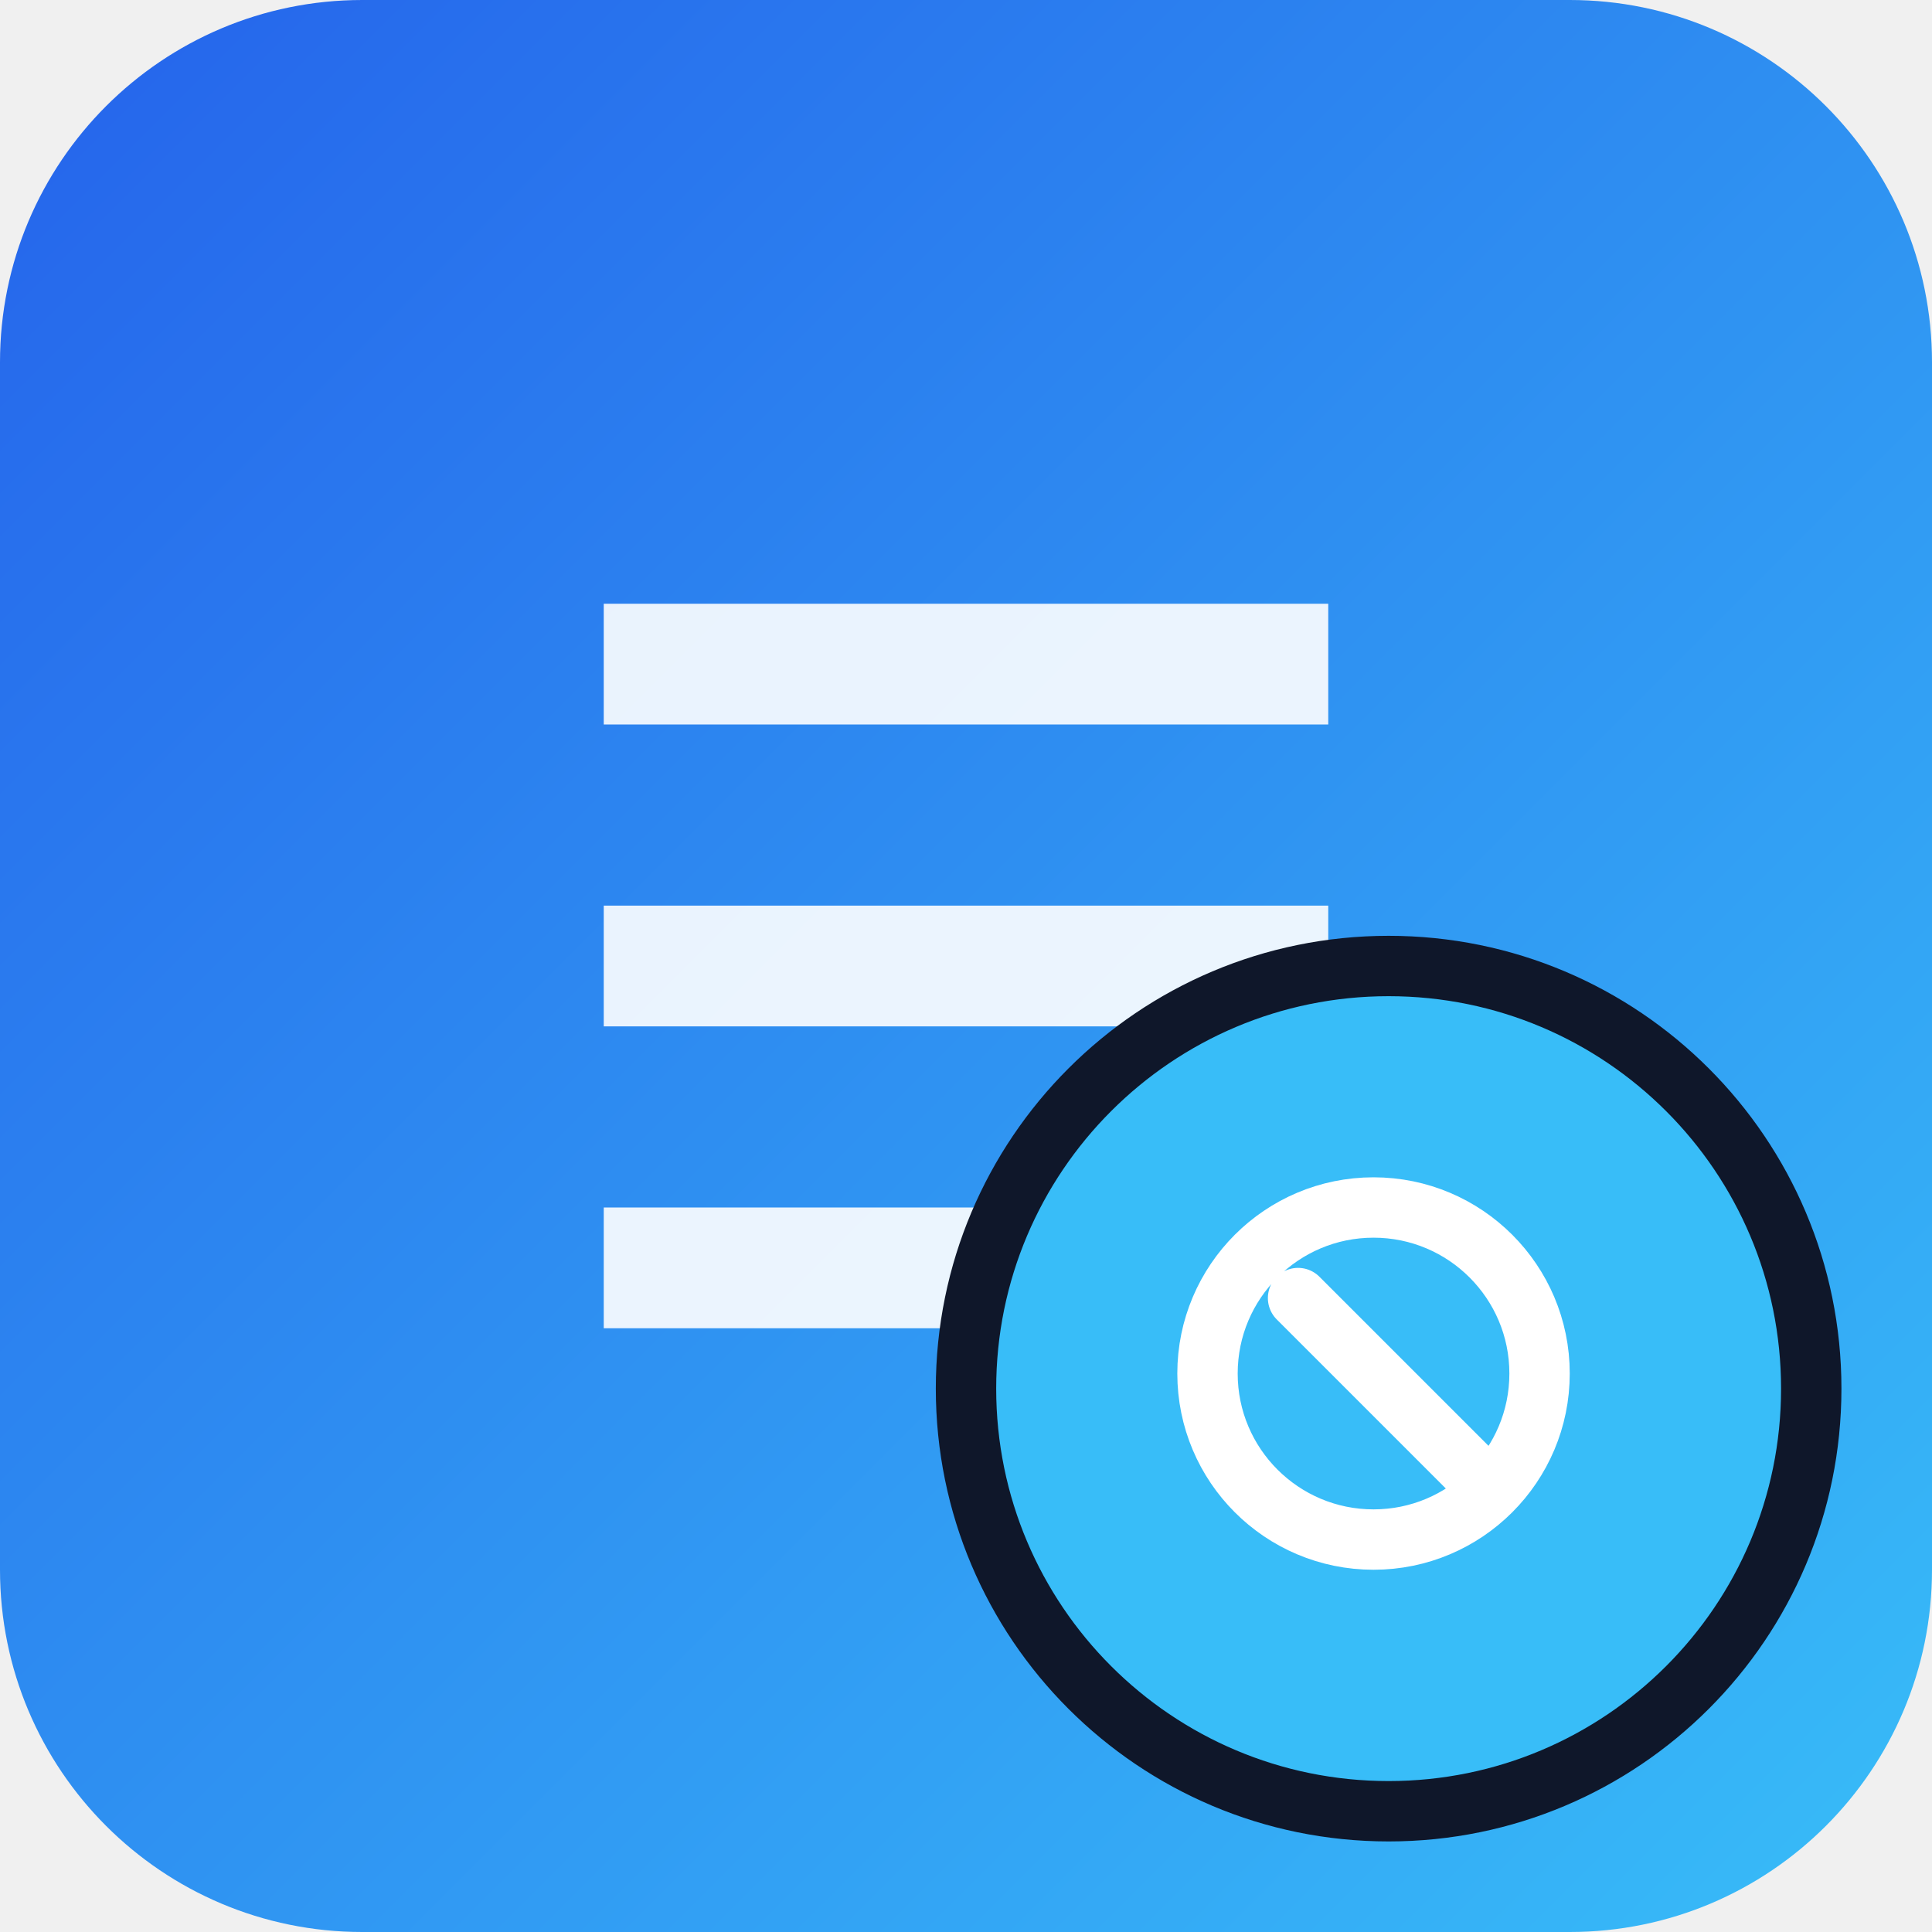
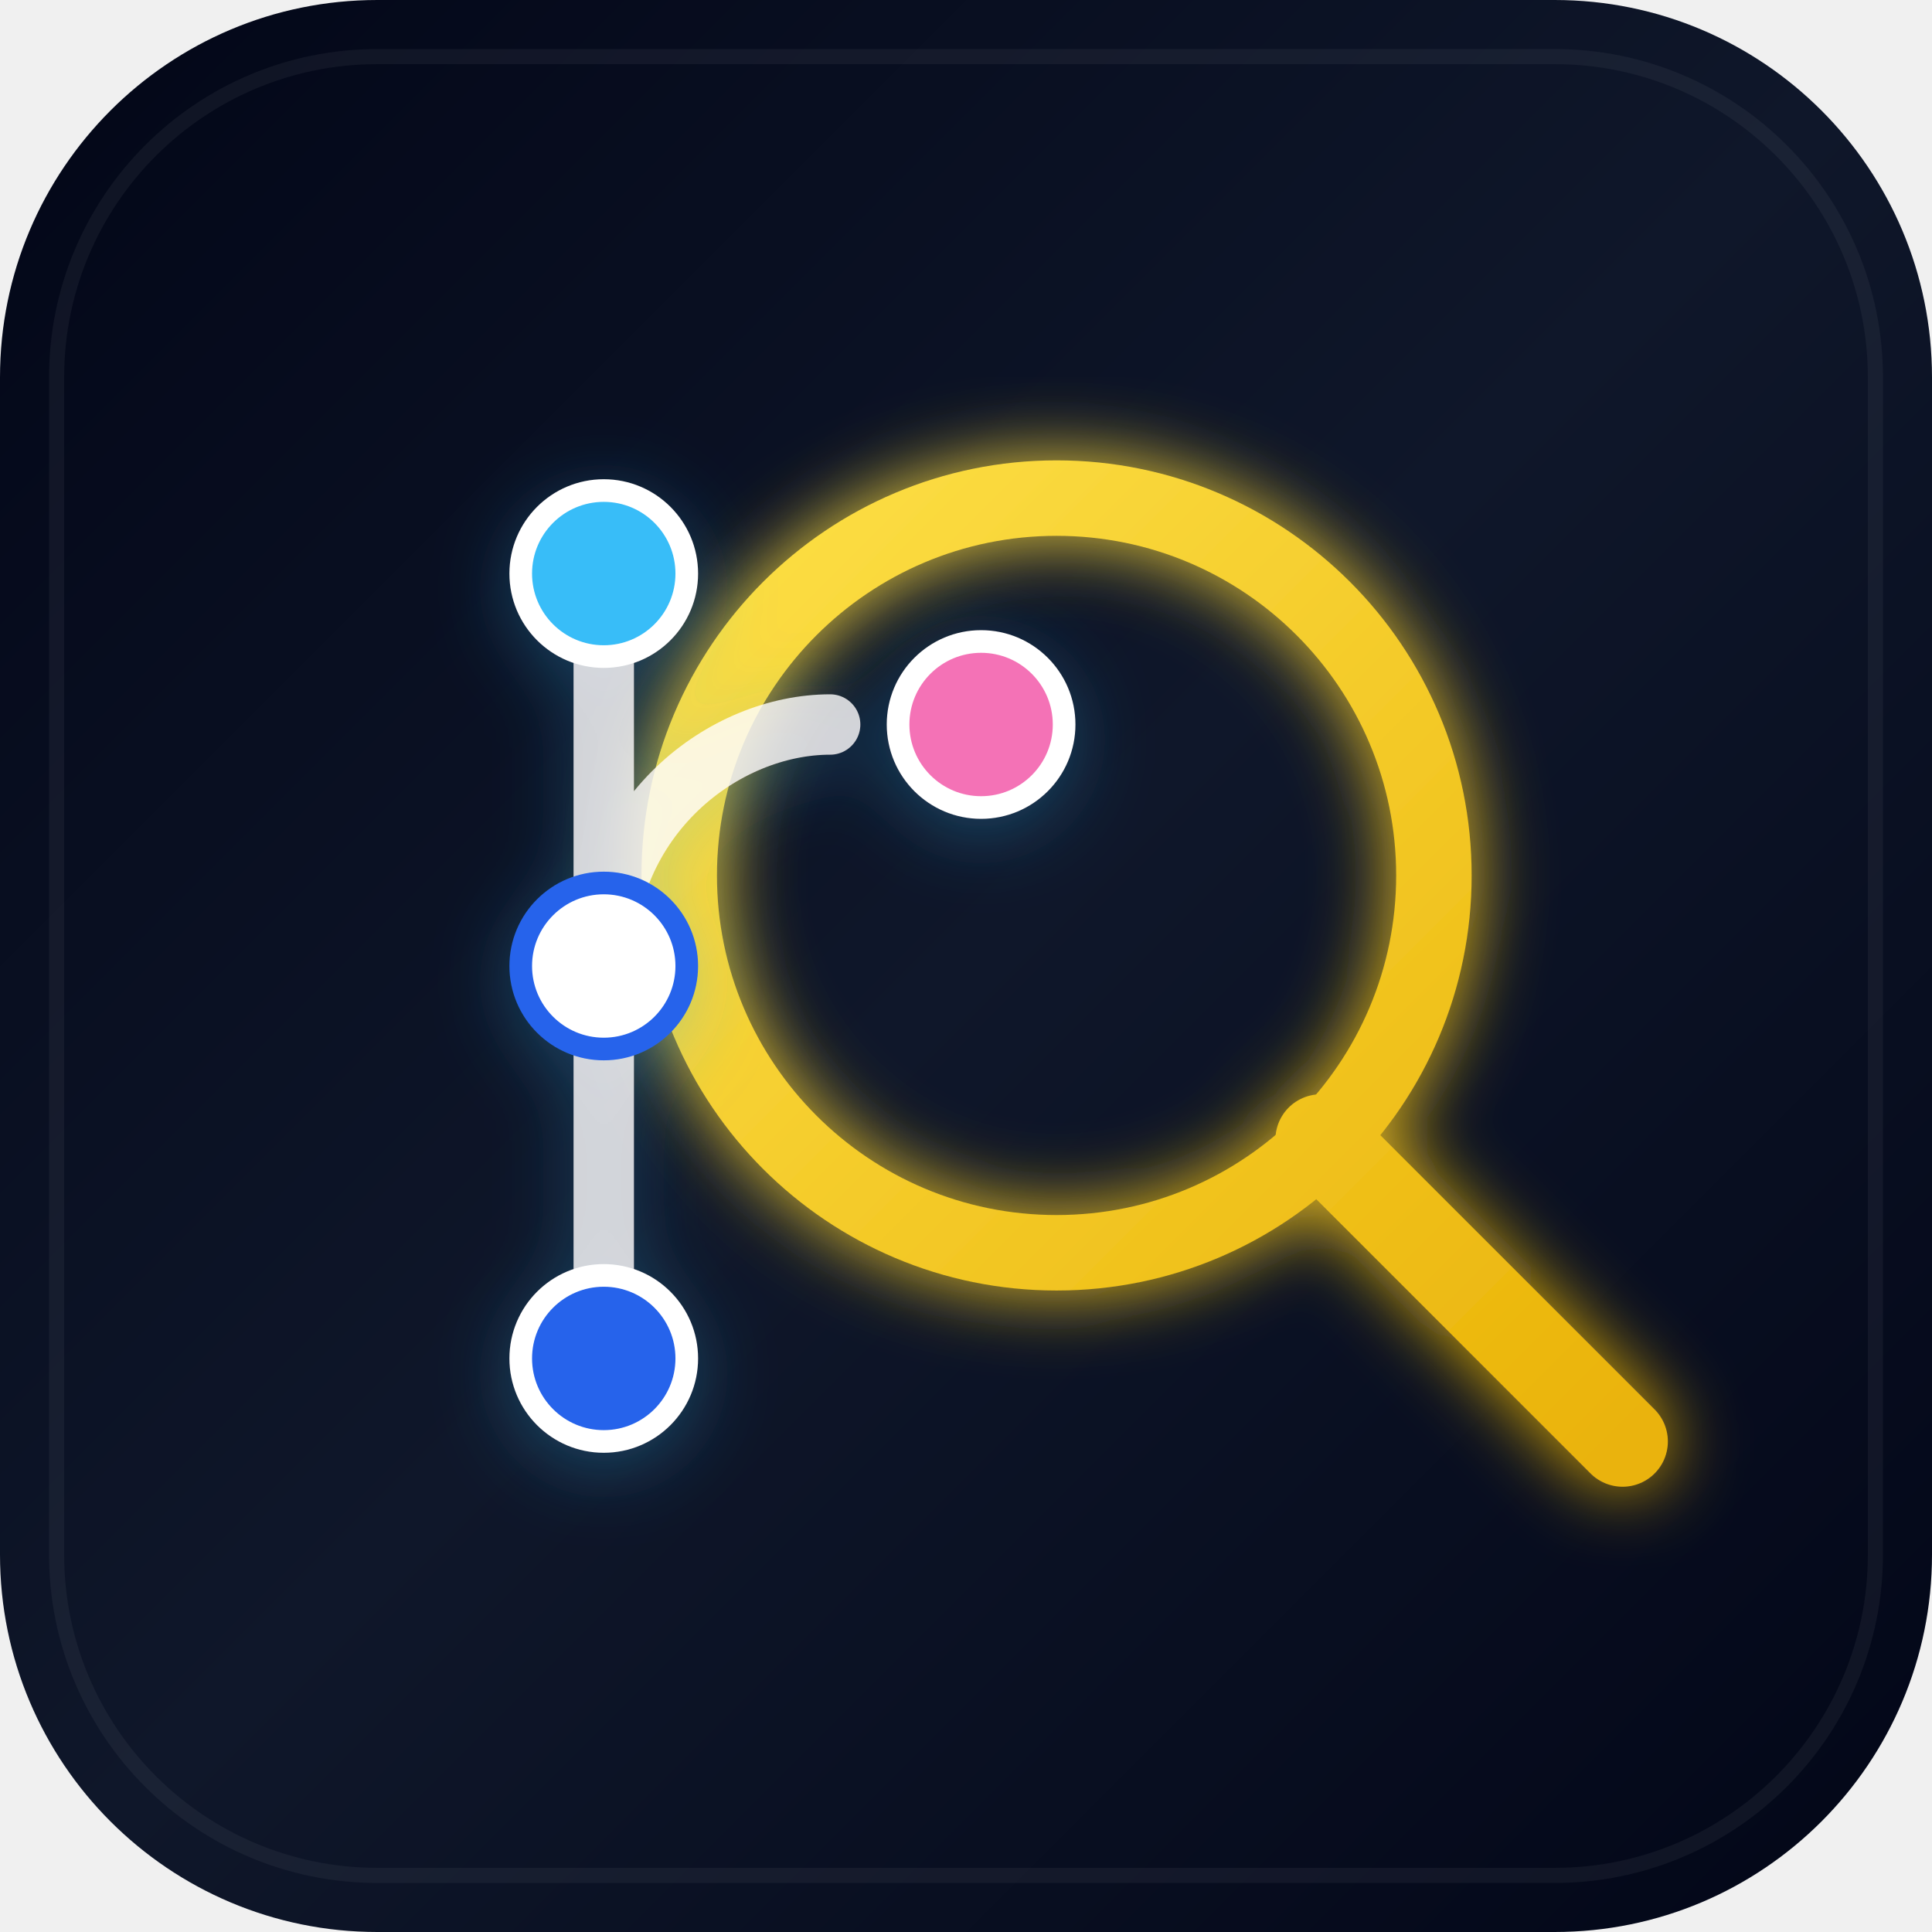
- <svg xmlns="http://www.w3.org/2000/svg" width="128" height="128" viewBox="0 0 128 128" fill="none">
-   <rect width="128" height="128" rx="24" fill="url(#paint0_linear)" />
-   <path d="M40 40H88V48H40V40ZM40 60H88V68H40V60ZM40 80H72V88H40V80Z" fill="white" fill-opacity="0.9" />
-   <circle cx="92" cy="92" r="28" fill="#38BDF8" stroke="#0F172A" stroke-width="4" />
-   <path d="M86 86L98 98M102 91C102 97.075 97.075 102 91 102C84.925 102 80 97.075 80 91C80 84.925 84.925 80 91 80C97.075 80 102 84.925 102 91Z" stroke="white" stroke-width="4" stroke-linecap="round" />
+ <svg xmlns="http://www.w3.org/2000/svg" width="512" height="512" viewBox="0 0 512 512" fill="none">
+   <rect width="512" height="512" rx="100" fill="url(#main_bg)" />
+   <rect x="15" y="15" width="482" height="482" rx="85" stroke="white" stroke-opacity="0.05" stroke-width="4" />
+   <g filter="url(#glow)">
+     <circle cx="280" cy="232" r="100" stroke="url(#gold_grad)" stroke-width="20" />
+     <path d="M350 302L430 382" stroke="url(#gold_grad)" stroke-width="24" stroke-linecap="round" />
+   </g>
+   <g filter="url(#commit_glow)">
+     <path d="M160 360V152M160 256C160 216 192 192 220 192" stroke="white" stroke-width="16" stroke-linecap="round" stroke-opacity="0.8" />
+     <circle cx="160" cy="152" r="22" fill="#38BDF8" stroke="white" stroke-width="6" />
+     <circle cx="160" cy="360" r="22" fill="#2563EB" stroke="white" stroke-width="6" />
+     <circle cx="160" cy="256" r="22" fill="white" stroke="#2563EB" stroke-width="6" />
+     <circle cx="260" cy="192" r="22" fill="#F472B6" stroke="white" stroke-width="6" />
+   </g>
  <defs>
-     <linearGradient id="paint0_linear" x1="0" y1="0" x2="128" y2="128" gradientUnits="userSpaceOnUse">
-       <stop stop-color="#2563EB" />
-       <stop offset="1" stop-color="#38BDF8" />
+     <linearGradient id="main_bg" x1="0" y1="0" x2="512" y2="512" gradientUnits="userSpaceOnUse">
+       <stop stop-color="#020617" />
+       <stop offset="0.5" stop-color="#0F172A" />
+       <stop offset="1" stop-color="#020617" />
    </linearGradient>
+     <linearGradient id="gold_grad" x1="180" y1="132" x2="430" y2="382" gradientUnits="userSpaceOnUse">
+       <stop stop-color="#FDE047" />
+       <stop offset="1" stop-color="#EAB308" />
+     </linearGradient>
+     <filter id="glow" x="130" y="100" width="350" height="350" filterUnits="userSpaceOnUse">
+       <feGaussianBlur stdDeviation="10" result="blur" />
+       <feComposite in="SourceGraphic" in2="blur" operator="over" />
+     </filter>
+     <filter id="commit_glow" x="100" y="100" width="250" height="350" filterUnits="userSpaceOnUse">
+       <feDropShadow dx="0" dy="4" stdDeviation="10" flood-color="#38BDF8" flood-opacity="0.3" />
+     </filter>
  </defs>
</svg>
